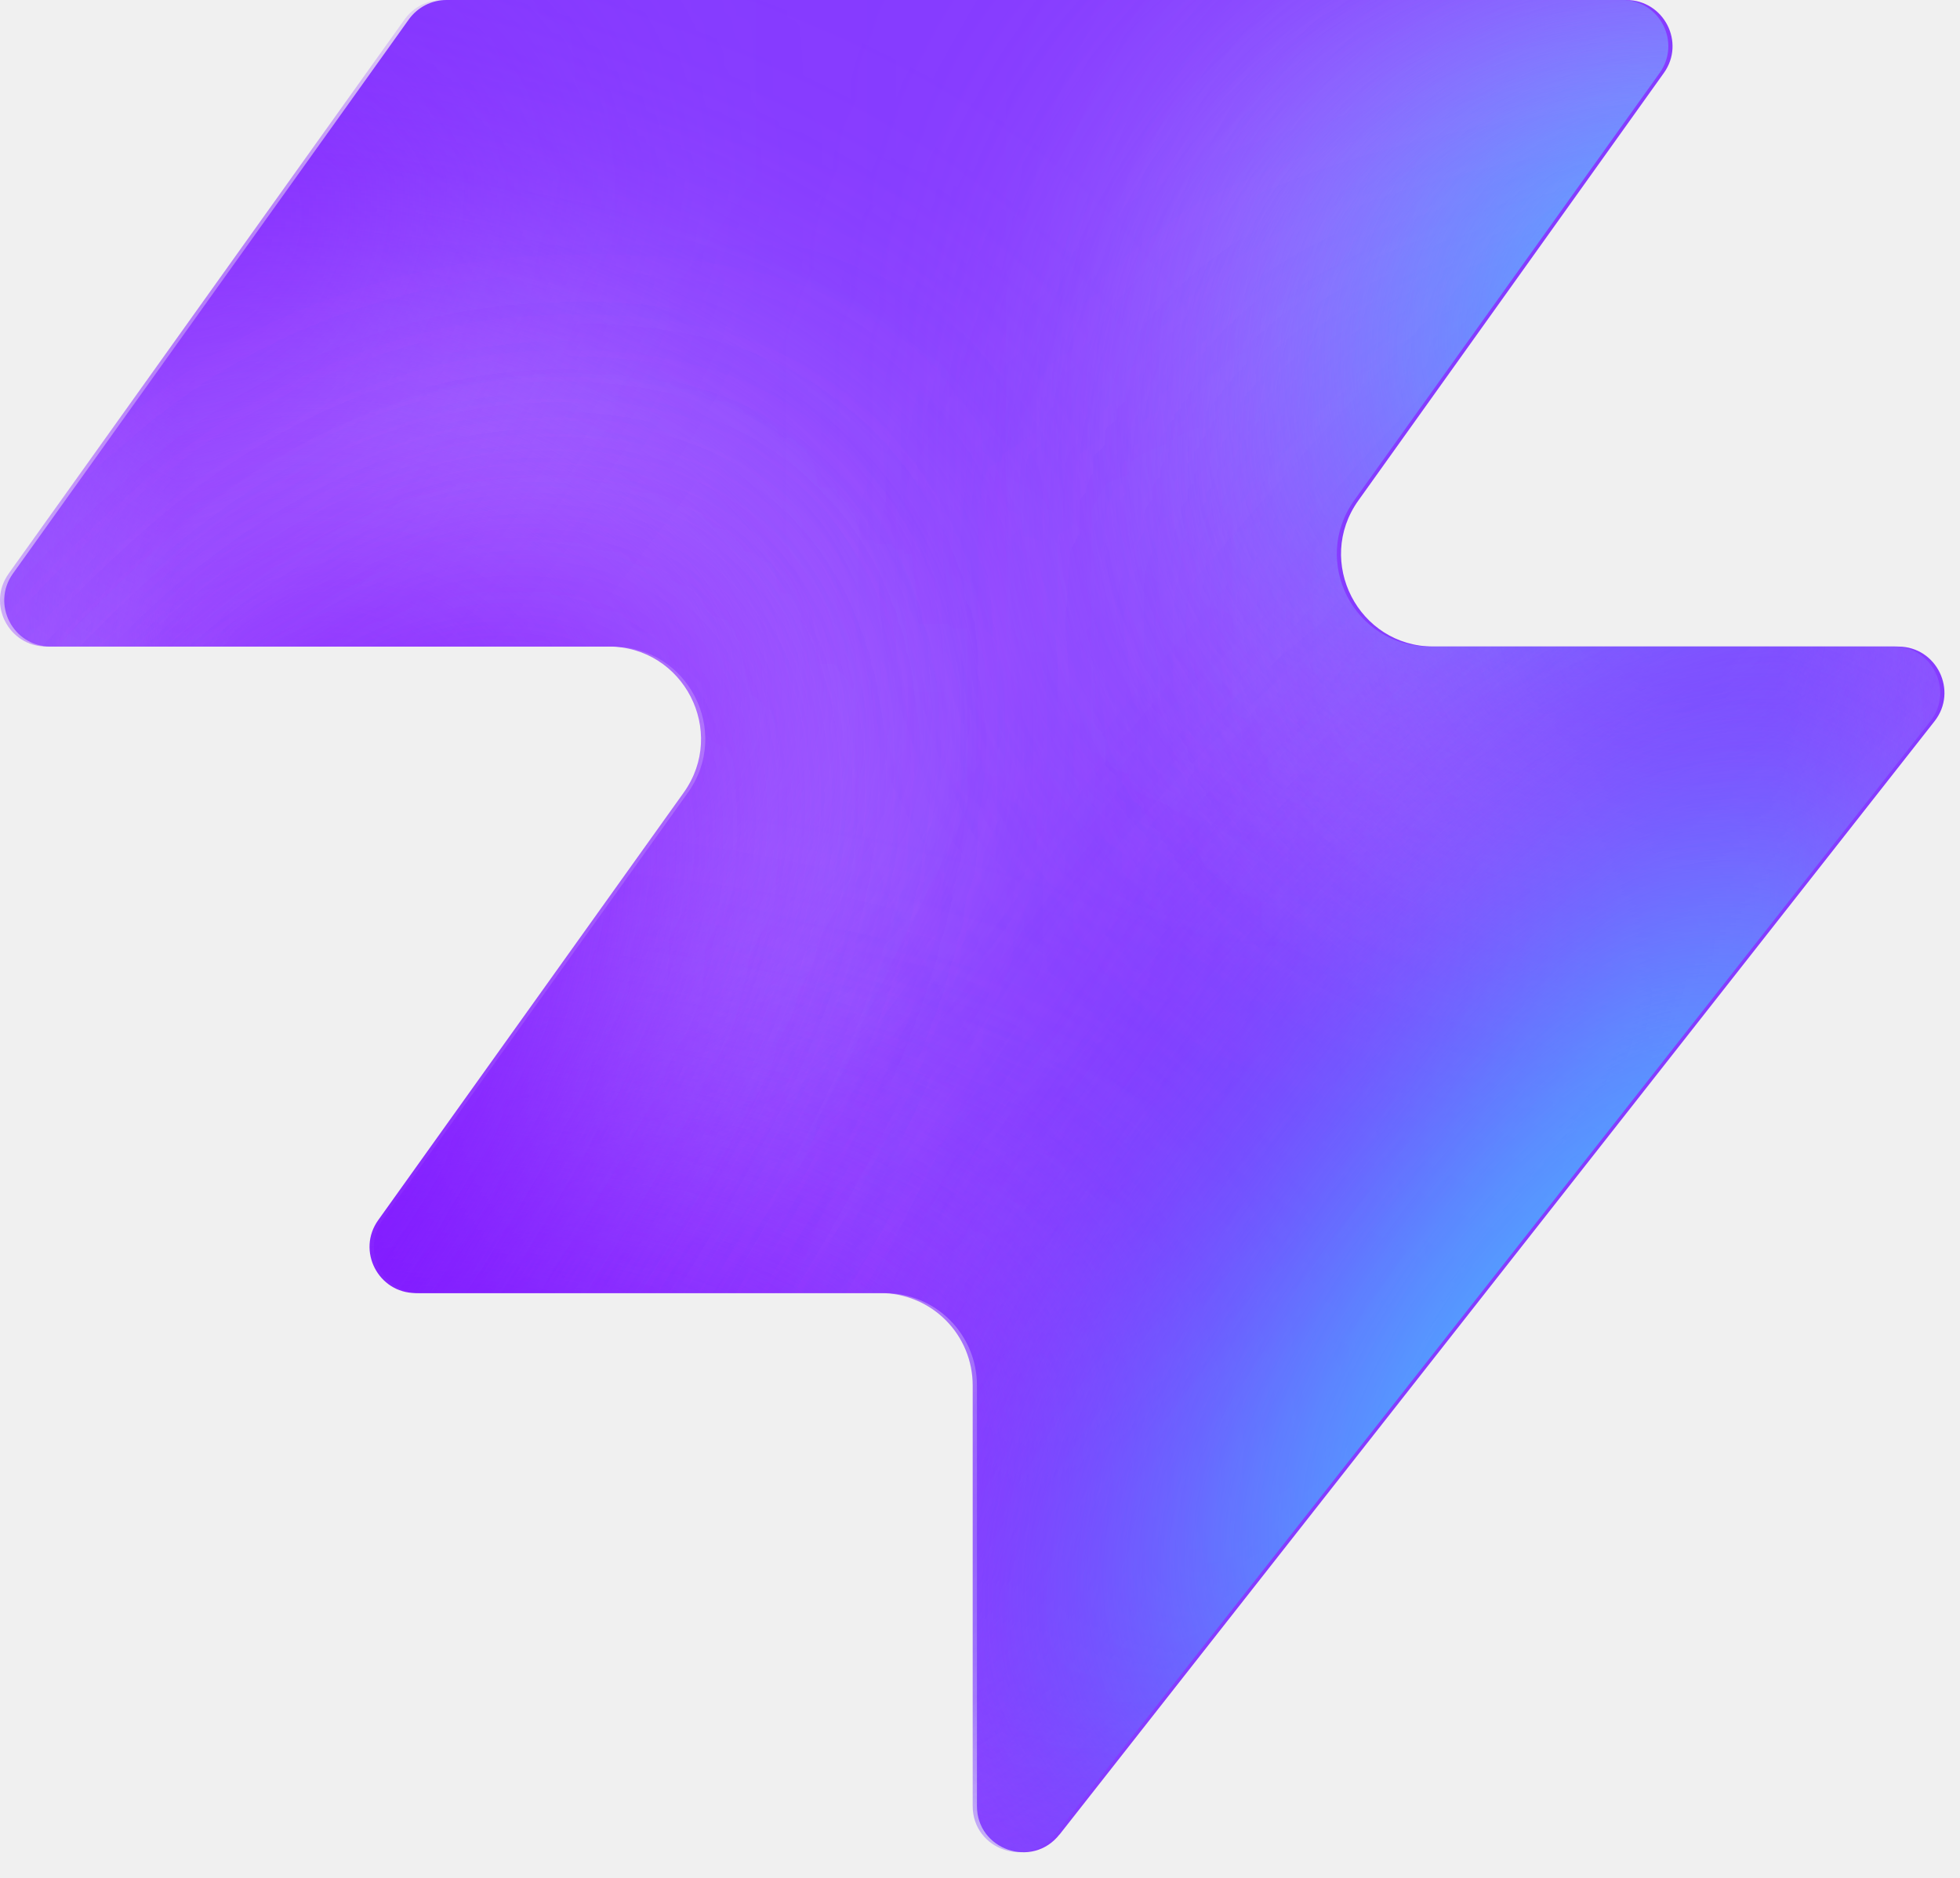
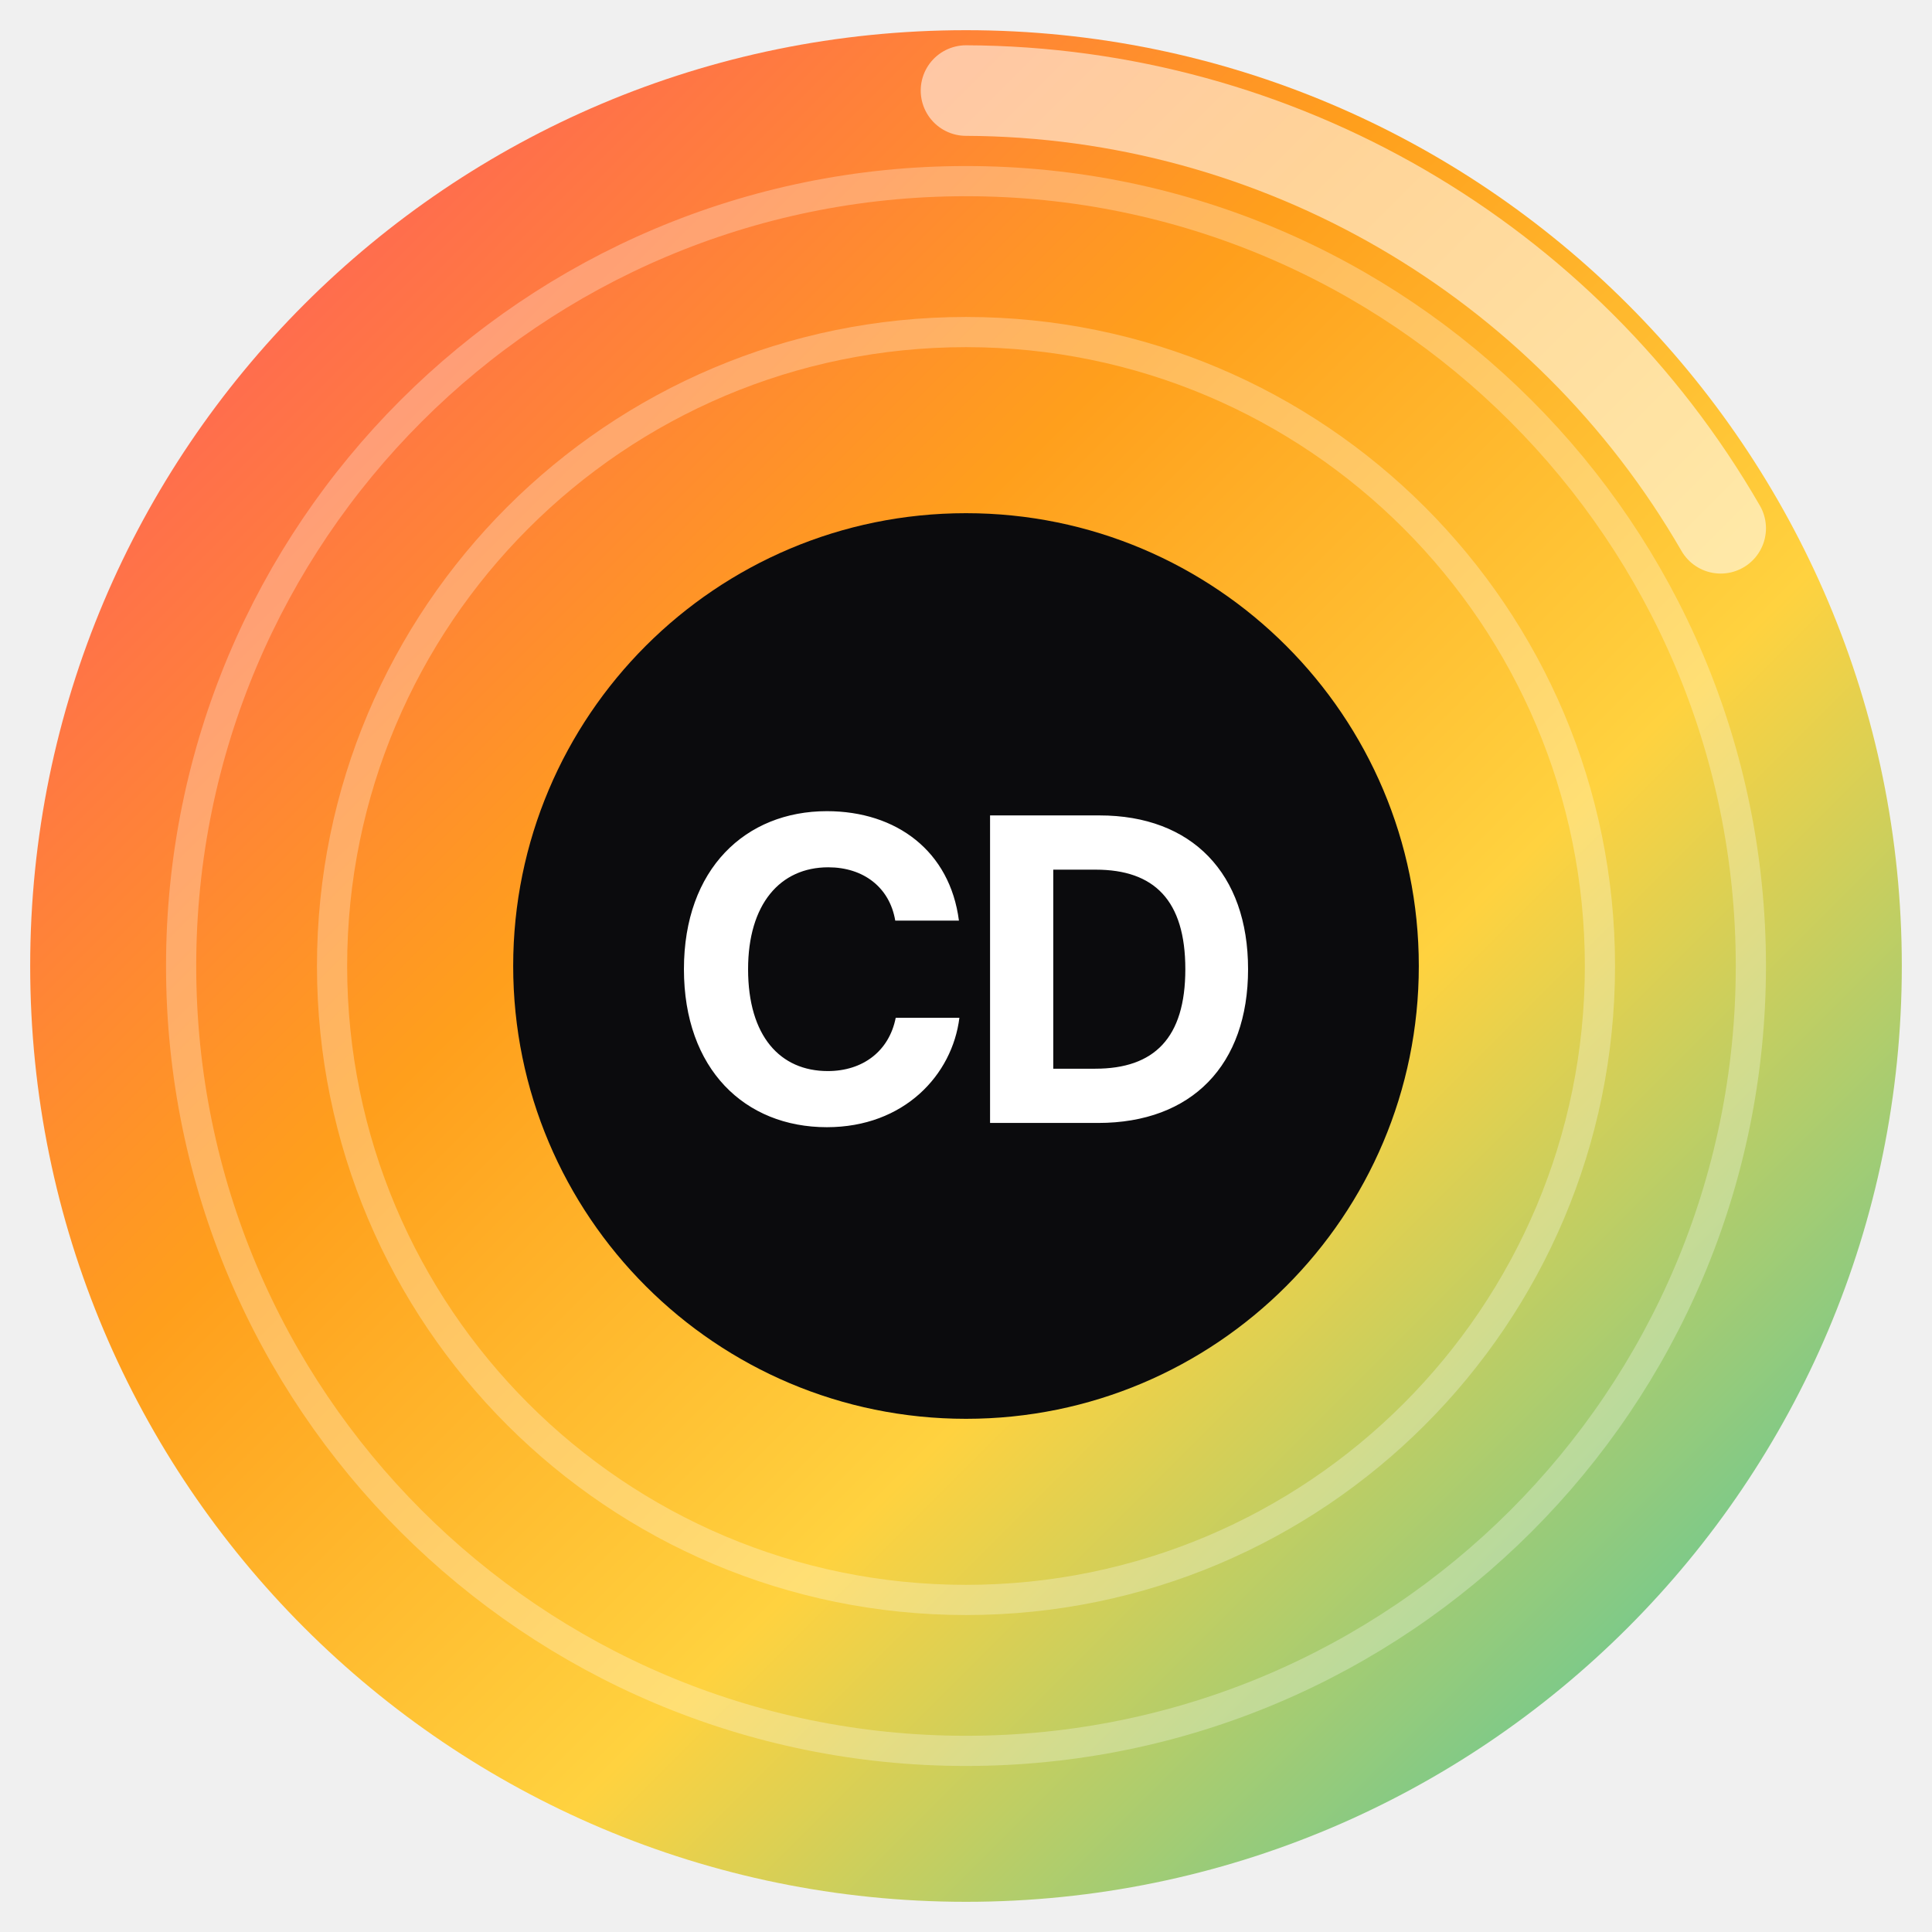
- <svg xmlns="http://www.w3.org/2000/svg" width="48" height="46" fill="none" viewBox="0 0 48 46">
-   <path fill="#863bff" d="M25.946 44.938c-.664.845-2.021.375-2.021-.698V33.937a2.26 2.26 0 0 0-2.262-2.262H10.287c-.92 0-1.456-1.04-.92-1.788l7.48-10.471c1.07-1.497 0-3.578-1.842-3.578H1.237c-.92 0-1.456-1.04-.92-1.788L10.013.474c.214-.297.556-.474.92-.474h28.894c.92 0 1.456 1.04.92 1.788l-7.48 10.471c-1.07 1.498 0 3.579 1.842 3.579h11.377c.943 0 1.473 1.088.89 1.83L25.947 44.94z" style="fill:#863bff;fill:color(display-p3 .525 .23 1);fill-opacity:1" />
-   <mask id="a" width="48" height="46" x="0" y="0" maskUnits="userSpaceOnUse" style="mask-type:alpha">
-     <path fill="#000" d="M25.842 44.938c-.664.844-2.021.375-2.021-.698V33.937a2.26 2.26 0 0 0-2.262-2.262H10.183c-.92 0-1.456-1.04-.92-1.788l7.48-10.471c1.07-1.498 0-3.579-1.842-3.579H1.133c-.92 0-1.456-1.04-.92-1.787L9.91.473c.214-.297.556-.474.92-.474h28.894c.92 0 1.456 1.04.92 1.788l-7.48 10.471c-1.07 1.498 0 3.578 1.842 3.578h11.377c.943 0 1.473 1.088.89 1.832L25.843 44.94z" style="fill:#000;fill-opacity:1" />
-   </mask>
-   <g mask="url(#a)">
-     <g filter="url(#b)">
-       <ellipse cx="5.508" cy="14.704" fill="#ede6ff" rx="5.508" ry="14.704" style="fill:#ede6ff;fill:color(display-p3 .927 .903 1);fill-opacity:1" transform="matrix(.00324 1 1 -.00324 -4.47 31.516)" />
-     </g>
-     <g filter="url(#c)">
-       <ellipse cx="10.399" cy="29.851" fill="#ede6ff" rx="10.399" ry="29.851" style="fill:#ede6ff;fill:color(display-p3 .927 .903 1);fill-opacity:1" transform="matrix(.00324 1 1 -.00324 -39.328 7.883)" />
-     </g>
-     <g filter="url(#d)">
-       <ellipse cx="5.508" cy="30.487" fill="#7e14ff" rx="5.508" ry="30.487" style="fill:#7e14ff;fill:color(display-p3 .492 .077 1);fill-opacity:1" transform="rotate(89.814 -25.913 -14.639)scale(1 -1)" />
-     </g>
-     <g filter="url(#e)">
-       <ellipse cx="5.508" cy="30.599" fill="#7e14ff" rx="5.508" ry="30.599" style="fill:#7e14ff;fill:color(display-p3 .492 .077 1);fill-opacity:1" transform="rotate(89.814 -32.644 -3.334)scale(1 -1)" />
-     </g>
-     <g filter="url(#f)">
-       <ellipse cx="5.508" cy="30.599" fill="#7e14ff" rx="5.508" ry="30.599" style="fill:#7e14ff;fill:color(display-p3 .492 .077 1);fill-opacity:1" transform="matrix(.00324 1 1 -.00324 -34.34 30.47)" />
-     </g>
-     <g filter="url(#g)">
-       <ellipse cx="14.072" cy="22.078" fill="#ede6ff" rx="14.072" ry="22.078" style="fill:#ede6ff;fill:color(display-p3 .927 .903 1);fill-opacity:1" transform="rotate(93.35 24.506 48.493)scale(-1 1)" />
-     </g>
-     <g filter="url(#h)">
-       <ellipse cx="3.47" cy="21.501" fill="#7e14ff" rx="3.47" ry="21.501" style="fill:#7e14ff;fill:color(display-p3 .492 .077 1);fill-opacity:1" transform="rotate(89.009 28.708 47.59)scale(-1 1)" />
-     </g>
-     <g filter="url(#i)">
-       <ellipse cx="3.47" cy="21.501" fill="#7e14ff" rx="3.47" ry="21.501" style="fill:#7e14ff;fill:color(display-p3 .492 .077 1);fill-opacity:1" transform="rotate(89.009 28.708 47.59)scale(-1 1)" />
-     </g>
-     <g filter="url(#j)">
-       <ellipse cx=".387" cy="8.972" fill="#7e14ff" rx="4.407" ry="29.108" style="fill:#7e14ff;fill:color(display-p3 .492 .077 1);fill-opacity:1" transform="rotate(39.51 .387 8.972)" />
-     </g>
-     <g filter="url(#k)">
-       <ellipse cx="47.523" cy="-6.092" fill="#7e14ff" rx="4.407" ry="29.108" style="fill:#7e14ff;fill:color(display-p3 .492 .077 1);fill-opacity:1" transform="rotate(37.892 47.523 -6.092)" />
-     </g>
-     <g filter="url(#l)">
-       <ellipse cx="41.412" cy="6.333" fill="#47bfff" rx="5.971" ry="9.665" style="fill:#47bfff;fill:color(display-p3 .28 .748 1);fill-opacity:1" transform="rotate(37.892 41.412 6.333)" />
-     </g>
-     <g filter="url(#m)">
-       <ellipse cx="-1.879" cy="38.332" fill="#7e14ff" rx="4.407" ry="29.108" style="fill:#7e14ff;fill:color(display-p3 .492 .077 1);fill-opacity:1" transform="rotate(37.892 -1.88 38.332)" />
-     </g>
-     <g filter="url(#n)">
-       <ellipse cx="-1.879" cy="38.332" fill="#7e14ff" rx="4.407" ry="29.108" style="fill:#7e14ff;fill:color(display-p3 .492 .077 1);fill-opacity:1" transform="rotate(37.892 -1.88 38.332)" />
-     </g>
-     <g filter="url(#o)">
-       <ellipse cx="35.651" cy="29.907" fill="#7e14ff" rx="4.407" ry="29.108" style="fill:#7e14ff;fill:color(display-p3 .492 .077 1);fill-opacity:1" transform="rotate(37.892 35.651 29.907)" />
-     </g>
-     <g filter="url(#p)">
-       <ellipse cx="38.418" cy="32.4" fill="#47bfff" rx="5.971" ry="15.297" style="fill:#47bfff;fill:color(display-p3 .28 .748 1);fill-opacity:1" transform="rotate(37.892 38.418 32.4)" />
-     </g>
+ <svg xmlns="http://www.w3.org/2000/svg" width="64" height="64" viewBox="0 0 64 64">
+   <defs>
+     <linearGradient id="d" x1="0" y1="0" x2="1" y2="1">
+       <stop offset="0" stop-color="#ff4d6d" />
+       <stop offset=".38" stop-color="#ff9f1c" />
+       <stop offset=".62" stop-color="#ffd23f" />
+       <stop offset="1" stop-color="#2ec4b6" />
+     </linearGradient>
+   </defs>
+   <circle cx="32" cy="32" r="31" fill="url(#d)" />
+   <g fill="none" stroke="#fff" stroke-opacity=".28" stroke-width="1">
+     <circle cx="32" cy="32" r="26" />
+     <circle cx="32" cy="32" r="21" />
  </g>
-   <defs>
-     <filter id="b" width="60.045" height="41.654" x="-19.77" y="16.149" color-interpolation-filters="sRGB" filterUnits="userSpaceOnUse">
-       <feFlood flood-opacity="0" result="BackgroundImageFix" />
-       <feBlend in="SourceGraphic" in2="BackgroundImageFix" result="shape" />
-       <feGaussianBlur result="effect1_foregroundBlur_2002_17158" stdDeviation="7.659" />
-     </filter>
-     <filter id="c" width="90.34" height="51.437" x="-54.613" y="-7.533" color-interpolation-filters="sRGB" filterUnits="userSpaceOnUse">
-       <feFlood flood-opacity="0" result="BackgroundImageFix" />
-       <feBlend in="SourceGraphic" in2="BackgroundImageFix" result="shape" />
-       <feGaussianBlur result="effect1_foregroundBlur_2002_17158" stdDeviation="7.659" />
-     </filter>
-     <filter id="d" width="79.355" height="29.4" x="-49.64" y="2.03" color-interpolation-filters="sRGB" filterUnits="userSpaceOnUse">
-       <feFlood flood-opacity="0" result="BackgroundImageFix" />
-       <feBlend in="SourceGraphic" in2="BackgroundImageFix" result="shape" />
-       <feGaussianBlur result="effect1_foregroundBlur_2002_17158" stdDeviation="4.596" />
-     </filter>
-     <filter id="e" width="79.579" height="29.4" x="-45.045" y="20.029" color-interpolation-filters="sRGB" filterUnits="userSpaceOnUse">
-       <feFlood flood-opacity="0" result="BackgroundImageFix" />
-       <feBlend in="SourceGraphic" in2="BackgroundImageFix" result="shape" />
-       <feGaussianBlur result="effect1_foregroundBlur_2002_17158" stdDeviation="4.596" />
-     </filter>
-     <filter id="f" width="79.579" height="29.4" x="-43.513" y="21.178" color-interpolation-filters="sRGB" filterUnits="userSpaceOnUse">
-       <feFlood flood-opacity="0" result="BackgroundImageFix" />
-       <feBlend in="SourceGraphic" in2="BackgroundImageFix" result="shape" />
-       <feGaussianBlur result="effect1_foregroundBlur_2002_17158" stdDeviation="4.596" />
-     </filter>
-     <filter id="g" width="74.749" height="58.852" x="15.756" y="-17.901" color-interpolation-filters="sRGB" filterUnits="userSpaceOnUse">
-       <feFlood flood-opacity="0" result="BackgroundImageFix" />
-       <feBlend in="SourceGraphic" in2="BackgroundImageFix" result="shape" />
-       <feGaussianBlur result="effect1_foregroundBlur_2002_17158" stdDeviation="7.659" />
-     </filter>
-     <filter id="h" width="61.377" height="25.362" x="23.548" y="2.284" color-interpolation-filters="sRGB" filterUnits="userSpaceOnUse">
-       <feFlood flood-opacity="0" result="BackgroundImageFix" />
-       <feBlend in="SourceGraphic" in2="BackgroundImageFix" result="shape" />
-       <feGaussianBlur result="effect1_foregroundBlur_2002_17158" stdDeviation="4.596" />
-     </filter>
-     <filter id="i" width="61.377" height="25.362" x="23.548" y="2.284" color-interpolation-filters="sRGB" filterUnits="userSpaceOnUse">
-       <feFlood flood-opacity="0" result="BackgroundImageFix" />
-       <feBlend in="SourceGraphic" in2="BackgroundImageFix" result="shape" />
-       <feGaussianBlur result="effect1_foregroundBlur_2002_17158" stdDeviation="4.596" />
-     </filter>
-     <filter id="j" width="56.045" height="63.649" x="-27.636" y="-22.853" color-interpolation-filters="sRGB" filterUnits="userSpaceOnUse">
-       <feFlood flood-opacity="0" result="BackgroundImageFix" />
-       <feBlend in="SourceGraphic" in2="BackgroundImageFix" result="shape" />
-       <feGaussianBlur result="effect1_foregroundBlur_2002_17158" stdDeviation="4.596" />
-     </filter>
-     <filter id="k" width="54.814" height="64.646" x="20.116" y="-38.415" color-interpolation-filters="sRGB" filterUnits="userSpaceOnUse">
-       <feFlood flood-opacity="0" result="BackgroundImageFix" />
-       <feBlend in="SourceGraphic" in2="BackgroundImageFix" result="shape" />
-       <feGaussianBlur result="effect1_foregroundBlur_2002_17158" stdDeviation="4.596" />
-     </filter>
-     <filter id="l" width="33.541" height="35.313" x="24.641" y="-11.323" color-interpolation-filters="sRGB" filterUnits="userSpaceOnUse">
-       <feFlood flood-opacity="0" result="BackgroundImageFix" />
-       <feBlend in="SourceGraphic" in2="BackgroundImageFix" result="shape" />
-       <feGaussianBlur result="effect1_foregroundBlur_2002_17158" stdDeviation="4.596" />
-     </filter>
-     <filter id="m" width="54.814" height="64.646" x="-29.286" y="6.009" color-interpolation-filters="sRGB" filterUnits="userSpaceOnUse">
-       <feFlood flood-opacity="0" result="BackgroundImageFix" />
-       <feBlend in="SourceGraphic" in2="BackgroundImageFix" result="shape" />
-       <feGaussianBlur result="effect1_foregroundBlur_2002_17158" stdDeviation="4.596" />
-     </filter>
-     <filter id="n" width="54.814" height="64.646" x="-29.286" y="6.009" color-interpolation-filters="sRGB" filterUnits="userSpaceOnUse">
-       <feFlood flood-opacity="0" result="BackgroundImageFix" />
-       <feBlend in="SourceGraphic" in2="BackgroundImageFix" result="shape" />
-       <feGaussianBlur result="effect1_foregroundBlur_2002_17158" stdDeviation="4.596" />
-     </filter>
-     <filter id="o" width="54.814" height="64.646" x="8.244" y="-2.416" color-interpolation-filters="sRGB" filterUnits="userSpaceOnUse">
-       <feFlood flood-opacity="0" result="BackgroundImageFix" />
-       <feBlend in="SourceGraphic" in2="BackgroundImageFix" result="shape" />
-       <feGaussianBlur result="effect1_foregroundBlur_2002_17158" stdDeviation="4.596" />
-     </filter>
-     <filter id="p" width="39.409" height="43.623" x="18.713" y="10.588" color-interpolation-filters="sRGB" filterUnits="userSpaceOnUse">
-       <feFlood flood-opacity="0" result="BackgroundImageFix" />
-       <feBlend in="SourceGraphic" in2="BackgroundImageFix" result="shape" />
-       <feGaussianBlur result="effect1_foregroundBlur_2002_17158" stdDeviation="4.596" />
-     </filter>
-   </defs>
+   <path d="M32 3a29 29 0 0 1 25 14.5" fill="none" stroke="#fff" stroke-opacity=".55" stroke-width="3" stroke-linecap="round" />
+   <circle cx="32" cy="32" r="15" fill="#0b0b0d" />
+   <text x="32" y="37.2" text-anchor="middle" font-family="Inter, -apple-system, 'Helvetica Neue', Arial, sans-serif" font-size="14" font-weight="700" letter-spacing="-.5" fill="#fff">CD</text>
</svg>
